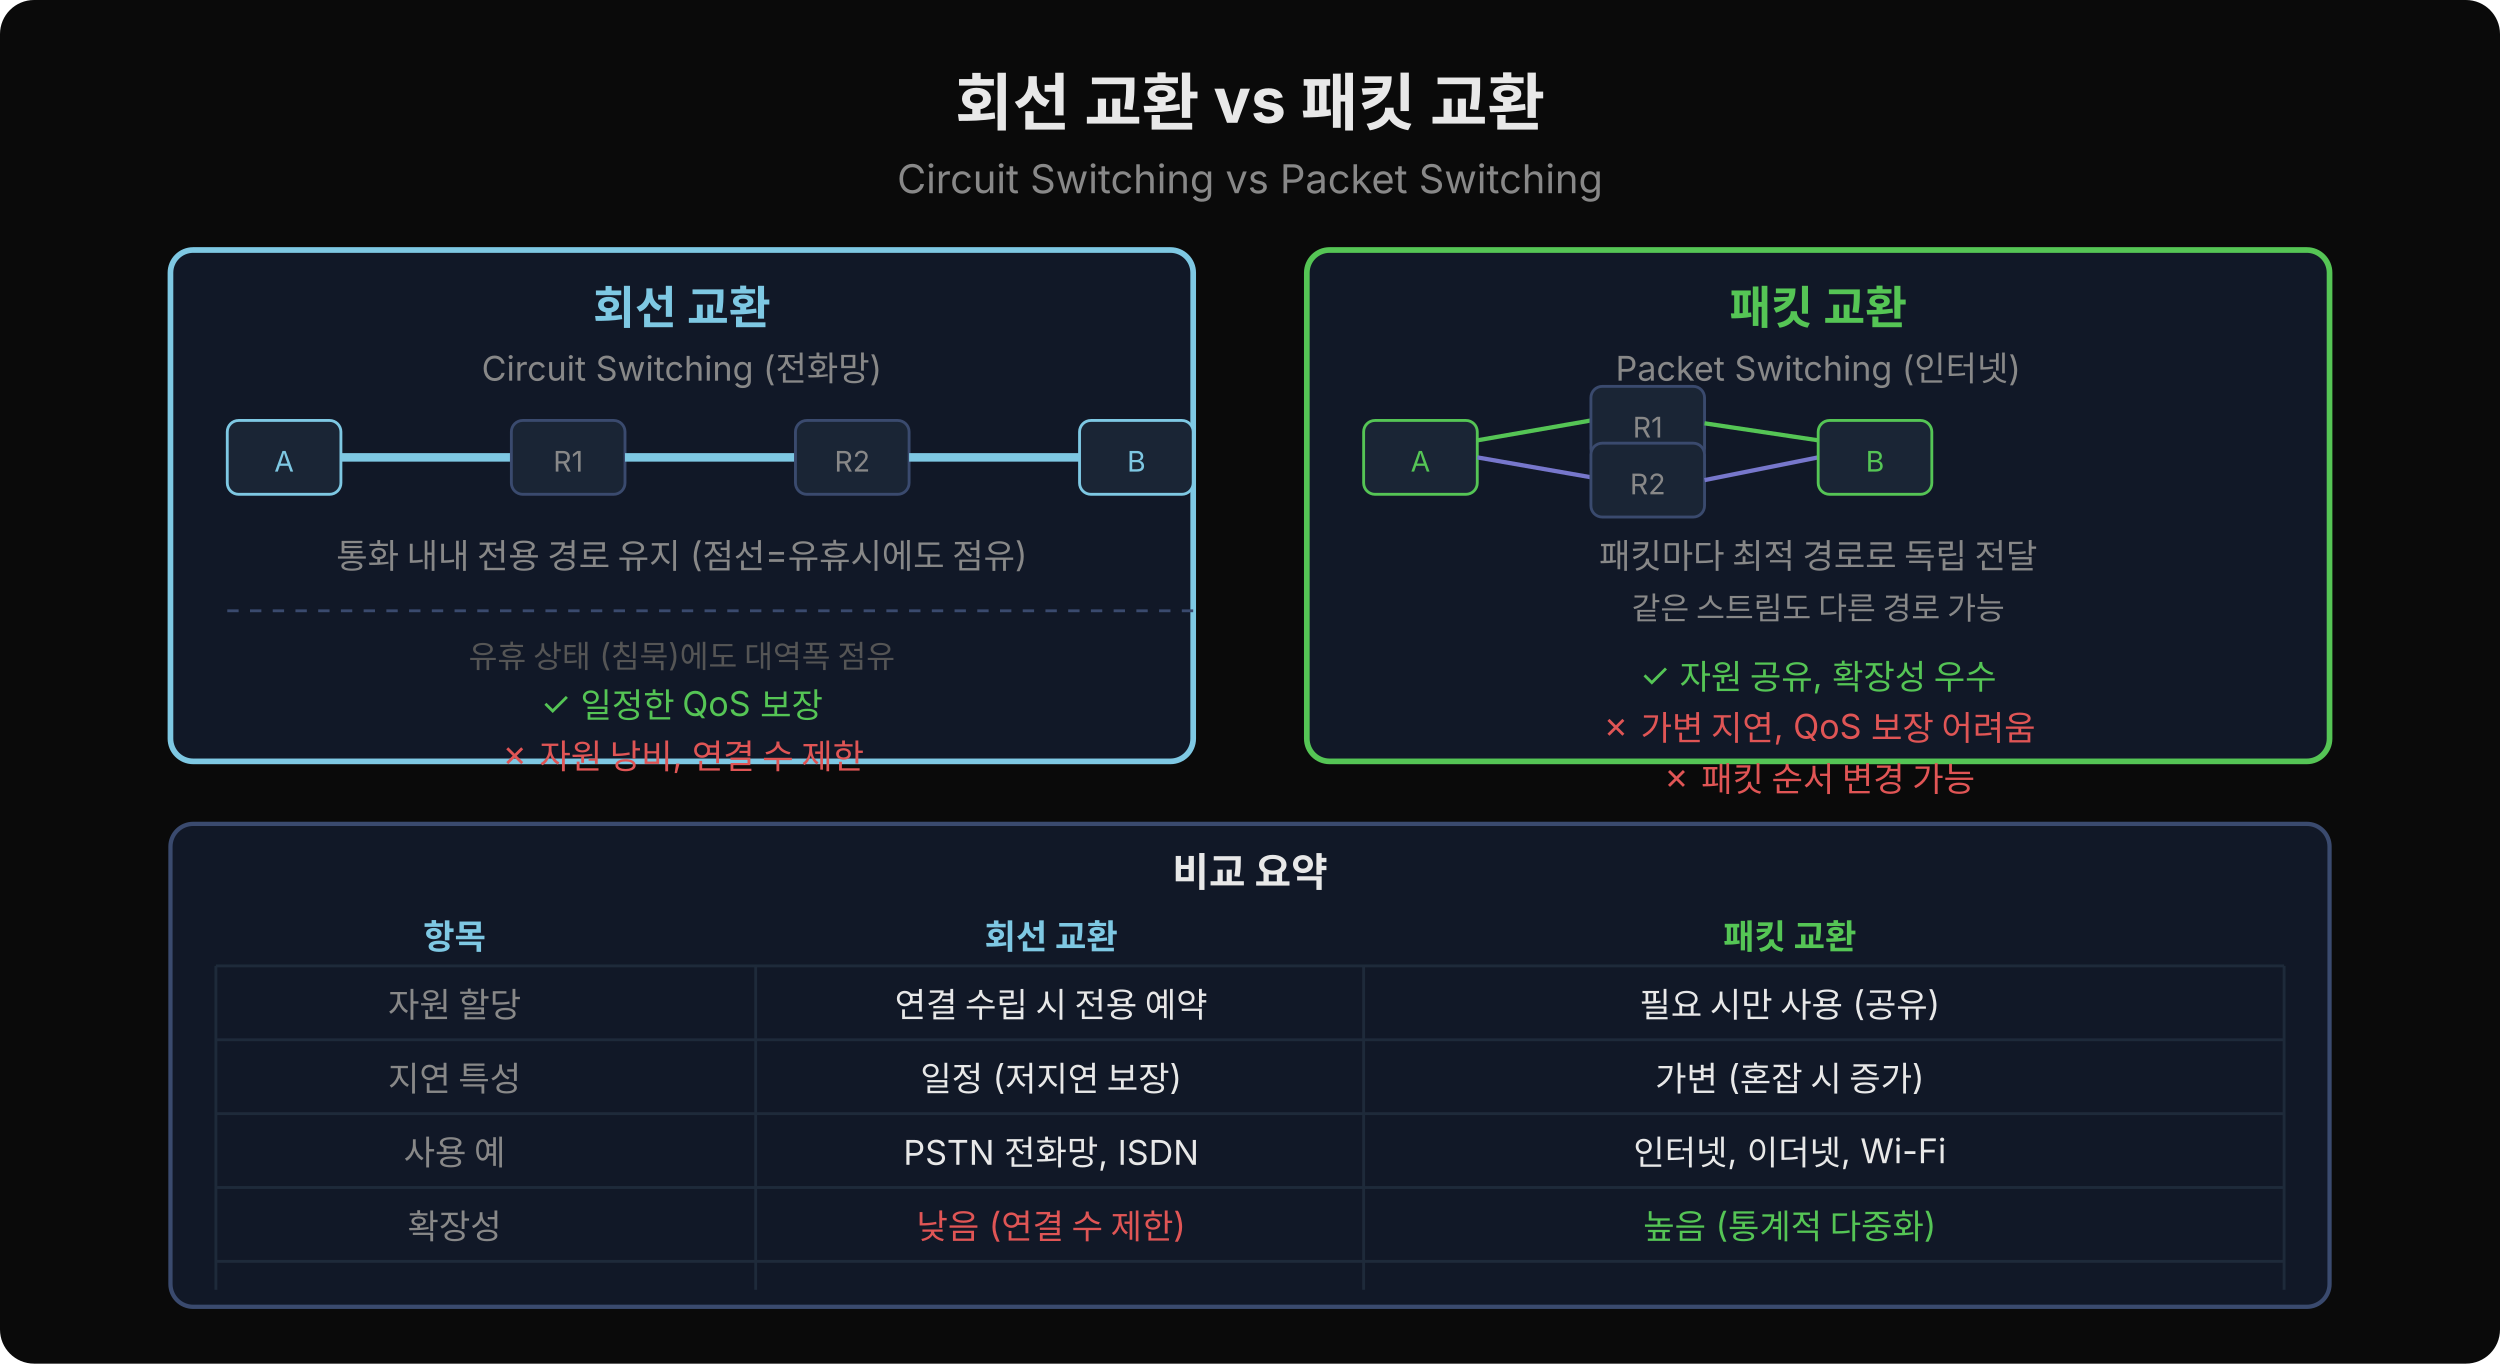
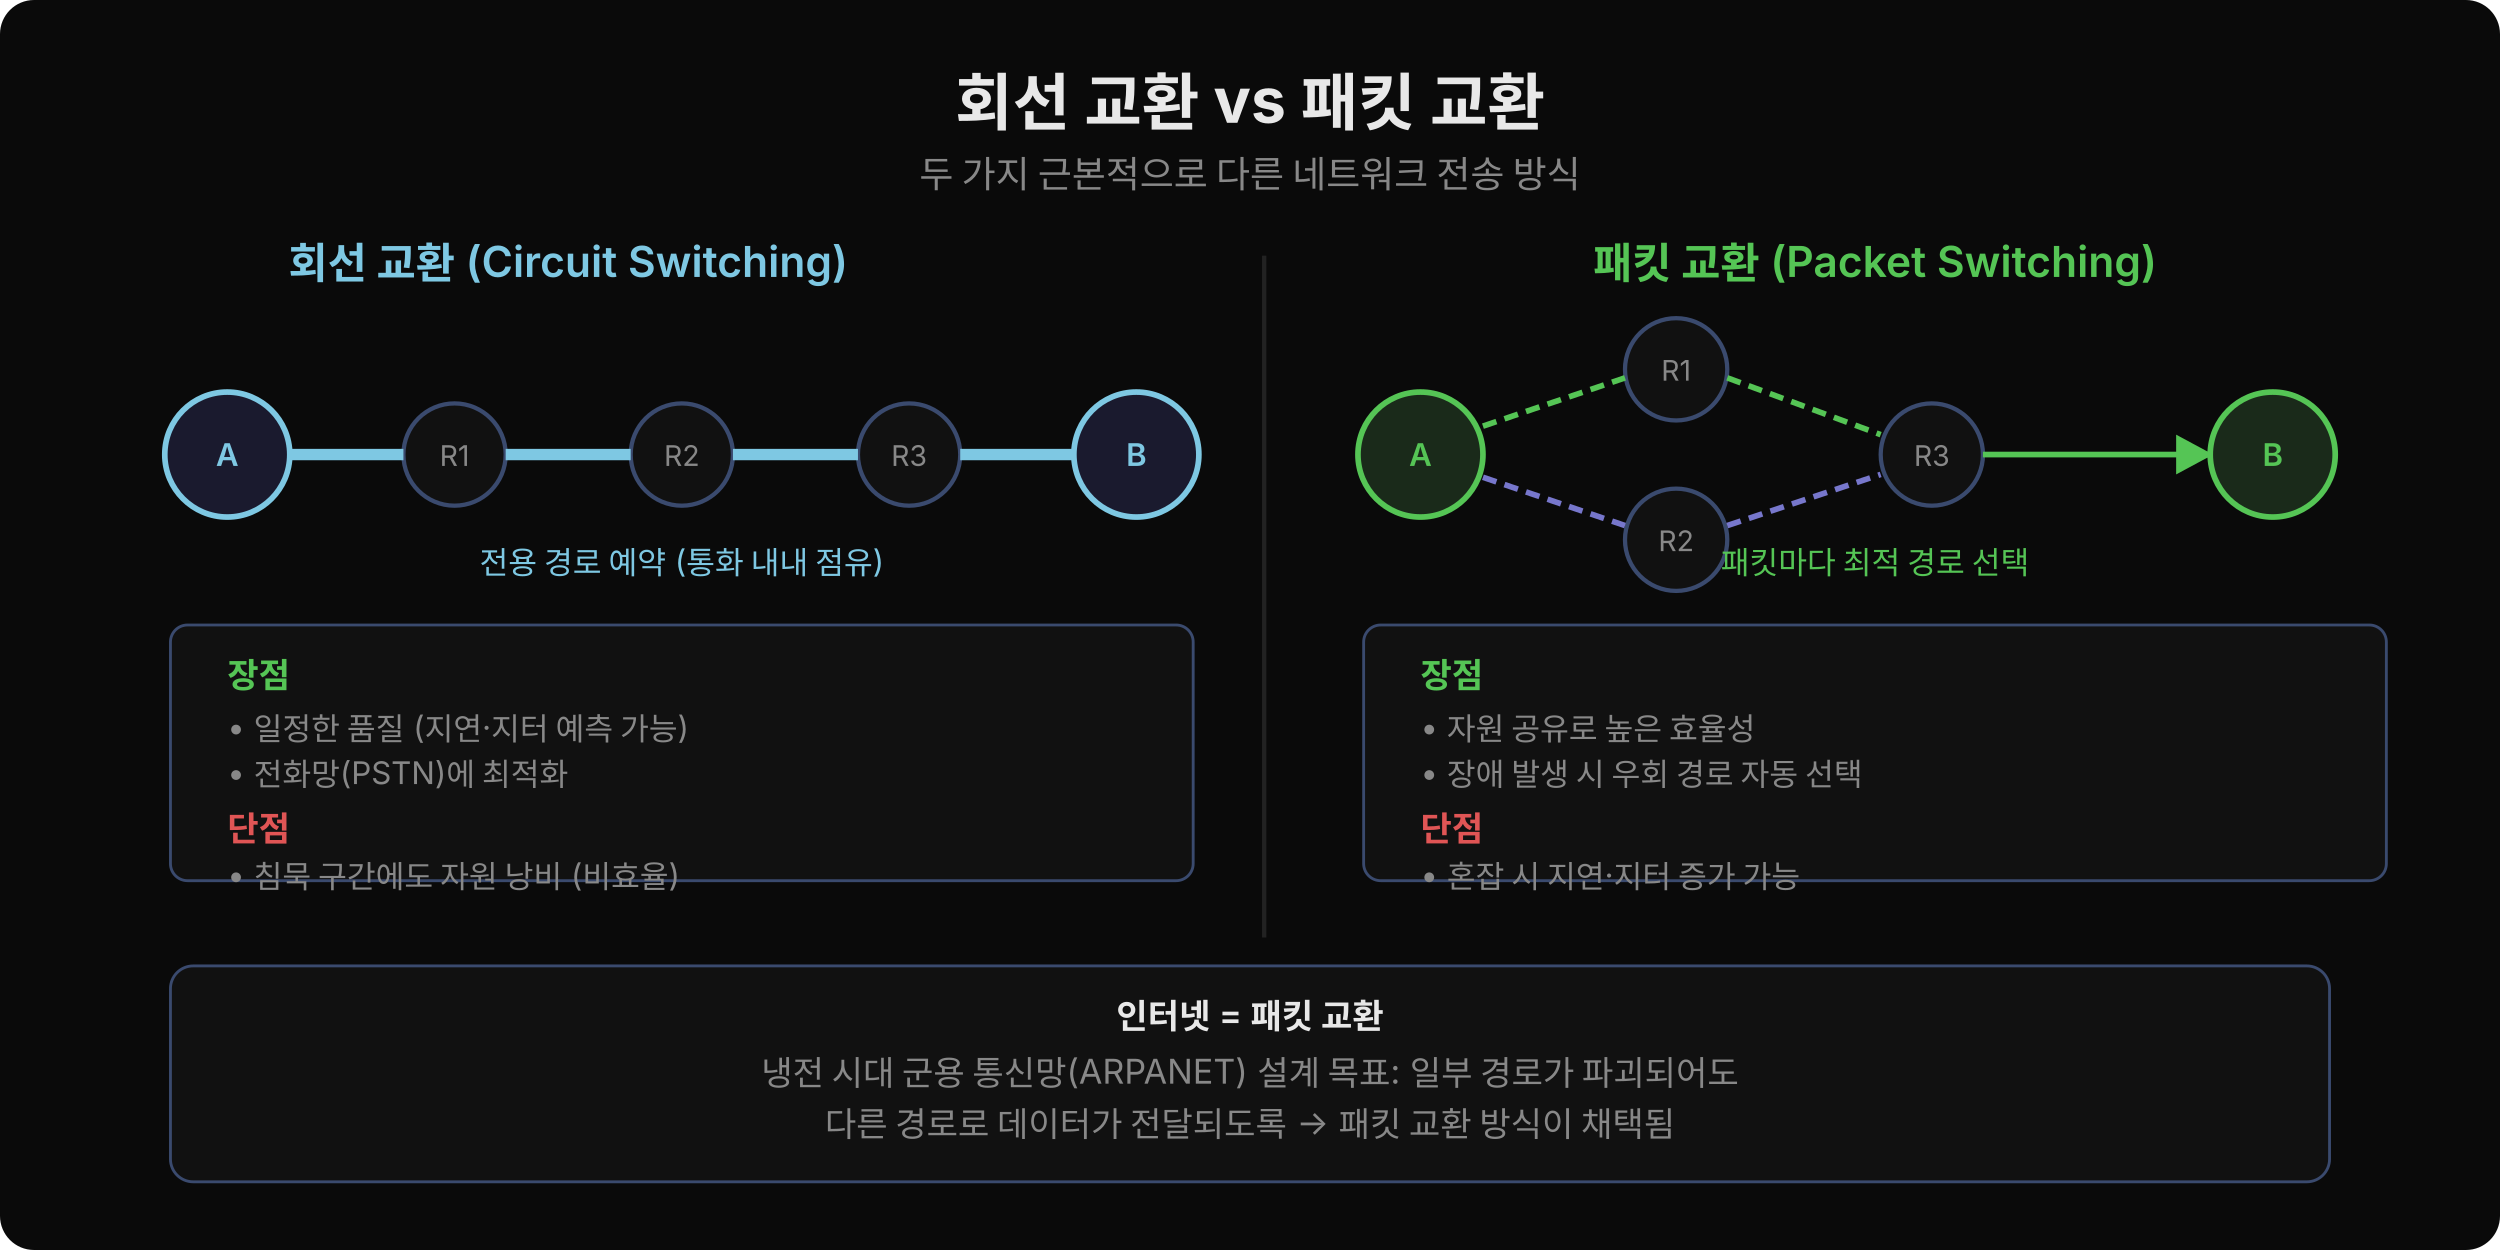
- <svg xmlns="http://www.w3.org/2000/svg" width="880" height="480" viewBox="0 0 880 480">
+ <svg xmlns="http://www.w3.org/2000/svg" width="880" height="440" viewBox="0 0 880 440">
  <defs>
    <marker id="arr" viewBox="0 0 14 14" refX="12" refY="7" markerUnits="userSpaceOnUse" markerWidth="14" markerHeight="14" orient="auto">
      <path d="M 0 0 L 13 7 L 0 14 z" fill="#7ec8e3" />
    </marker>
-     <marker id="arrd" viewBox="0 0 14 14" refX="12" refY="7" markerUnits="userSpaceOnUse" markerWidth="14" markerHeight="14" orient="auto">
-       <path d="M 0 0 L 13 7 L 0 14 z" fill="#e05555" />
+     <marker id="arrg" viewBox="0 0 14 14" refX="12" refY="7" markerUnits="userSpaceOnUse" markerWidth="14" markerHeight="14" orient="auto">
+       <path d="M 0 0 L 13 7 L 0 14 z" fill="#55c555" />
    </marker>
  </defs>
-   <rect width="880" height="480" fill="#0a0a0a" rx="12" />
+   <rect width="880" height="440" fill="#0a0a0a" rx="12" />
  <text x="440" y="44" font-family="'Wanted Sans Variable','Wanted Sans',-apple-system,sans-serif" font-size="22" font-weight="700" fill="#e8e8e8" text-anchor="middle">회선 교환 vs 패킷 교환</text>
-   <text x="440" y="68" font-family="'Wanted Sans Variable','Wanted Sans',-apple-system,sans-serif" font-size="14" fill="#888" text-anchor="middle">Circuit Switching vs Packet Switching</text>
-   <rect x="60" y="88" width="360" height="180" rx="8" fill="#111827" stroke="#7ec8e3" stroke-width="2" />
-   <text x="240" y="114" font-family="'Wanted Sans Variable','Wanted Sans',-apple-system,sans-serif" font-size="16" font-weight="600" fill="#7ec8e3" text-anchor="middle">회선 교환</text>
-   <text x="240" y="134" font-family="'Wanted Sans Variable','Wanted Sans',-apple-system,sans-serif" font-size="12" fill="#888" text-anchor="middle">Circuit Switching (전화망)</text>
-   <rect x="80" y="148" width="40" height="26" rx="4" fill="#1a2535" stroke="#7ec8e3" stroke-width="1" />
-   <text x="100" y="166" font-family="'Wanted Sans Variable','Wanted Sans',-apple-system,sans-serif" font-size="10" fill="#7ec8e3" text-anchor="middle">A</text>
-   <line x1="120" y1="161" x2="180" y2="161" stroke="#7ec8e3" stroke-width="3" />
-   <rect x="180" y="148" width="40" height="26" rx="4" fill="#1a2535" stroke="#3a4a6e" stroke-width="1" />
-   <text x="200" y="166" font-family="'Wanted Sans Variable','Wanted Sans',-apple-system,sans-serif" font-size="10" fill="#888" text-anchor="middle">R1</text>
-   <line x1="220" y1="161" x2="280" y2="161" stroke="#7ec8e3" stroke-width="3" />
-   <rect x="280" y="148" width="40" height="26" rx="4" fill="#1a2535" stroke="#3a4a6e" stroke-width="1" />
-   <text x="300" y="166" font-family="'Wanted Sans Variable','Wanted Sans',-apple-system,sans-serif" font-size="10" fill="#888" text-anchor="middle">R2</text>
-   <line x1="320" y1="161" x2="380" y2="161" stroke="#7ec8e3" stroke-width="3" />
-   <rect x="380" y="148" width="40" height="26" rx="4" fill="#1a2535" stroke="#7ec8e3" stroke-width="1" />
-   <text x="400" y="166" font-family="'Wanted Sans Variable','Wanted Sans',-apple-system,sans-serif" font-size="10" fill="#7ec8e3" text-anchor="middle">B</text>
-   <text x="240" y="200" font-family="'Wanted Sans Variable','Wanted Sans',-apple-system,sans-serif" font-size="12" fill="#888" text-anchor="middle">통화 내내 전용 경로 유지 (점선=유휴시에도 점유)</text>
-   <line x1="80" y1="215" x2="420" y2="215" stroke="#3a4a6e" stroke-width="1" stroke-dasharray="4,4" />
-   <text x="240" y="235" font-family="'Wanted Sans Variable','Wanted Sans',-apple-system,sans-serif" font-size="11" fill="#555" text-anchor="middle">유휴 상태 (침묵)에도 대역폭 점유</text>
-   <text x="240" y="252" font-family="'Wanted Sans Variable','Wanted Sans',-apple-system,sans-serif" font-size="12" fill="#55c555" text-anchor="middle">✓ 일정한 QoS 보장</text>
-   <text x="240" y="270" font-family="'Wanted Sans Variable','Wanted Sans',-apple-system,sans-serif" font-size="12" fill="#e05555" text-anchor="middle">✗ 자원 낭비, 연결 수 제한</text>
-   <rect x="460" y="88" width="360" height="180" rx="8" fill="#111827" stroke="#55c555" stroke-width="2" />
-   <text x="640" y="114" font-family="'Wanted Sans Variable','Wanted Sans',-apple-system,sans-serif" font-size="16" font-weight="600" fill="#55c555" text-anchor="middle">패킷 교환</text>
-   <text x="640" y="134" font-family="'Wanted Sans Variable','Wanted Sans',-apple-system,sans-serif" font-size="12" fill="#888" text-anchor="middle">Packet Switching (인터넷)</text>
-   <rect x="480" y="148" width="40" height="26" rx="4" fill="#1a2535" stroke="#55c555" stroke-width="1" />
-   <text x="500" y="166" font-family="'Wanted Sans Variable','Wanted Sans',-apple-system,sans-serif" font-size="10" fill="#55c555" text-anchor="middle">A</text>
-   <line x1="520" y1="155" x2="560" y2="148" stroke="#55c555" stroke-width="1.5" />
-   <line x1="520" y1="161" x2="560" y2="168" stroke="#7777cc" stroke-width="1.5" />
-   <rect x="560" y="136" width="40" height="26" rx="4" fill="#1a2535" stroke="#3a4a6e" stroke-width="1" />
-   <text x="580" y="154" font-family="'Wanted Sans Variable','Wanted Sans',-apple-system,sans-serif" font-size="10" fill="#888" text-anchor="middle">R1</text>
-   <rect x="560" y="156" width="40" height="26" rx="4" fill="#1a2535" stroke="#3a4a6e" stroke-width="1" />
-   <text x="580" y="174" font-family="'Wanted Sans Variable','Wanted Sans',-apple-system,sans-serif" font-size="10" fill="#888" text-anchor="middle">R2</text>
-   <line x1="600" y1="149" x2="640" y2="155" stroke="#55c555" stroke-width="1.5" />
-   <line x1="600" y1="169" x2="640" y2="161" stroke="#7777cc" stroke-width="1.5" />
-   <rect x="640" y="148" width="40" height="26" rx="4" fill="#1a2535" stroke="#55c555" stroke-width="1" />
-   <text x="660" y="166" font-family="'Wanted Sans Variable','Wanted Sans',-apple-system,sans-serif" font-size="10" fill="#55c555" text-anchor="middle">B</text>
-   <text x="640" y="200" font-family="'Wanted Sans Variable','Wanted Sans',-apple-system,sans-serif" font-size="12" fill="#888" text-anchor="middle">패킷마다 최적 경로로 독립 전달</text>
-   <text x="640" y="218" font-family="'Wanted Sans Variable','Wanted Sans',-apple-system,sans-serif" font-size="11" fill="#888" text-anchor="middle">같은 스트림도 다른 경로 가능</text>
-   <text x="640" y="242" font-family="'Wanted Sans Variable','Wanted Sans',-apple-system,sans-serif" font-size="12" fill="#55c555" text-anchor="middle">✓ 자원 공유, 확장성 우수</text>
-   <text x="640" y="260" font-family="'Wanted Sans Variable','Wanted Sans',-apple-system,sans-serif" font-size="12" fill="#e05555" text-anchor="middle">✗ 가변 지연, QoS 보장 어려움</text>
-   <text x="640" y="278" font-family="'Wanted Sans Variable','Wanted Sans',-apple-system,sans-serif" font-size="12" fill="#e05555" text-anchor="middle">✗ 패킷 순서 변경 가능</text>
-   <rect x="60" y="290" width="760" height="170" rx="8" fill="#111827" stroke="#3a4a6e" stroke-width="1.5" />
-   <text x="440" y="312" font-family="'Wanted Sans Variable','Wanted Sans',-apple-system,sans-serif" font-size="14" font-weight="600" fill="#e8e8e8" text-anchor="middle">비교 요약</text>
-   <text x="160" y="334" font-family="'Wanted Sans Variable','Wanted Sans',-apple-system,sans-serif" font-size="12" font-weight="600" fill="#7ec8e3" text-anchor="middle">항목</text>
-   <text x="370" y="334" font-family="'Wanted Sans Variable','Wanted Sans',-apple-system,sans-serif" font-size="12" font-weight="600" fill="#7ec8e3" text-anchor="middle">회선 교환</text>
-   <text x="630" y="334" font-family="'Wanted Sans Variable','Wanted Sans',-apple-system,sans-serif" font-size="12" font-weight="600" fill="#55c555" text-anchor="middle">패킷 교환</text>
-   <line x1="76" y1="340" x2="804" y2="340" stroke="#1e2a3a" stroke-width="1" />
-   <text x="160" y="358" font-family="'Wanted Sans Variable','Wanted Sans',-apple-system,sans-serif" font-size="12" fill="#888" text-anchor="middle">자원 할당</text>
-   <text x="370" y="358" font-family="'Wanted Sans Variable','Wanted Sans',-apple-system,sans-serif" font-size="12" fill="#e8e8e8" text-anchor="middle">연결 수립 시 전용 예약</text>
-   <text x="630" y="358" font-family="'Wanted Sans Variable','Wanted Sans',-apple-system,sans-serif" font-size="12" fill="#e8e8e8" text-anchor="middle">필요 시만 사용 (공유)</text>
-   <line x1="76" y1="366" x2="804" y2="366" stroke="#1e2a3a" stroke-width="1" />
-   <text x="160" y="384" font-family="'Wanted Sans Variable','Wanted Sans',-apple-system,sans-serif" font-size="12" fill="#888" text-anchor="middle">지연 특성</text>
-   <text x="370" y="384" font-family="'Wanted Sans Variable','Wanted Sans',-apple-system,sans-serif" font-size="12" fill="#e8e8e8" text-anchor="middle">일정 (저지연 보장)</text>
-   <text x="630" y="384" font-family="'Wanted Sans Variable','Wanted Sans',-apple-system,sans-serif" font-size="12" fill="#e8e8e8" text-anchor="middle">가변 (혼잡 시 증가)</text>
-   <line x1="76" y1="392" x2="804" y2="392" stroke="#1e2a3a" stroke-width="1" />
-   <text x="160" y="410" font-family="'Wanted Sans Variable','Wanted Sans',-apple-system,sans-serif" font-size="12" fill="#888" text-anchor="middle">사용 예</text>
-   <text x="370" y="410" font-family="'Wanted Sans Variable','Wanted Sans',-apple-system,sans-serif" font-size="12" fill="#e8e8e8" text-anchor="middle">PSTN 전화망, ISDN</text>
-   <text x="630" y="410" font-family="'Wanted Sans Variable','Wanted Sans',-apple-system,sans-serif" font-size="12" fill="#e8e8e8" text-anchor="middle">인터넷, 이더넷, Wi-Fi</text>
-   <line x1="76" y1="418" x2="804" y2="418" stroke="#1e2a3a" stroke-width="1" />
-   <text x="160" y="436" font-family="'Wanted Sans Variable','Wanted Sans',-apple-system,sans-serif" font-size="12" fill="#888" text-anchor="middle">확장성</text>
-   <text x="370" y="436" font-family="'Wanted Sans Variable','Wanted Sans',-apple-system,sans-serif" font-size="12" fill="#e05555" text-anchor="middle">낮음 (연결 수 제한)</text>
-   <text x="630" y="436" font-family="'Wanted Sans Variable','Wanted Sans',-apple-system,sans-serif" font-size="12" fill="#55c555" text-anchor="middle">높음 (통계적 다중화)</text>
-   <line x1="76" y1="444" x2="804" y2="444" stroke="#1e2a3a" stroke-width="1" />
-   <line x1="76" y1="340" x2="76" y2="454" stroke="#1e2a3a" stroke-width="1" />
-   <line x1="266" y1="340" x2="266" y2="454" stroke="#1e2a3a" stroke-width="1" />
-   <line x1="480" y1="340" x2="480" y2="454" stroke="#1e2a3a" stroke-width="1" />
-   <line x1="804" y1="340" x2="804" y2="454" stroke="#1e2a3a" stroke-width="1" />
+   <text x="440" y="66" font-family="'Wanted Sans Variable','Wanted Sans',-apple-system,sans-serif" font-size="13" fill="#888" text-anchor="middle">두 가지 근본적으로 다른 네트워크 전송 방식</text>
+   <text x="200" y="98" font-family="'Wanted Sans Variable','Wanted Sans',-apple-system,sans-serif" font-size="15" font-weight="600" fill="#7ec8e3" text-anchor="middle">회선 교환 (Circuit Switching)</text>
+   <circle cx="80" cy="160" r="22" fill="#1a1a2e" stroke="#7ec8e3" stroke-width="2" />
+   <text x="80" y="164" font-family="'Wanted Sans Variable','Wanted Sans',-apple-system,sans-serif" font-size="11" font-weight="600" fill="#7ec8e3" text-anchor="middle">A</text>
+   <circle cx="160" cy="160" r="18" fill="#111" stroke="#3a4a6e" stroke-width="1.5" />
+   <text x="160" y="164" font-family="'Wanted Sans Variable','Wanted Sans',-apple-system,sans-serif" font-size="10" fill="#888" text-anchor="middle">R1</text>
+   <circle cx="240" cy="160" r="18" fill="#111" stroke="#3a4a6e" stroke-width="1.5" />
+   <text x="240" y="164" font-family="'Wanted Sans Variable','Wanted Sans',-apple-system,sans-serif" font-size="10" fill="#888" text-anchor="middle">R2</text>
+   <circle cx="320" cy="160" r="18" fill="#111" stroke="#3a4a6e" stroke-width="1.5" />
+   <text x="320" y="164" font-family="'Wanted Sans Variable','Wanted Sans',-apple-system,sans-serif" font-size="10" fill="#888" text-anchor="middle">R3</text>
+   <circle cx="400" cy="160" r="22" fill="#1a1a2e" stroke="#7ec8e3" stroke-width="2" />
+   <text x="400" y="164" font-family="'Wanted Sans Variable','Wanted Sans',-apple-system,sans-serif" font-size="11" font-weight="600" fill="#7ec8e3" text-anchor="middle">B</text>
+   <line x1="102" y1="160" x2="142" y2="160" stroke="#7ec8e3" stroke-width="4" />
+   <line x1="178" y1="160" x2="222" y2="160" stroke="#7ec8e3" stroke-width="4" />
+   <line x1="258" y1="160" x2="302" y2="160" stroke="#7ec8e3" stroke-width="4" />
+   <line x1="338" y1="160" x2="378" y2="160" stroke="#7ec8e3" stroke-width="4" />
+   <text x="240" y="202" font-family="'Wanted Sans Variable','Wanted Sans',-apple-system,sans-serif" font-size="11" fill="#7ec8e3" text-anchor="middle">전용 경로 예약 (통화 내내 점유)</text>
+   <rect x="60" y="220" width="360" height="90" rx="6" fill="#111" stroke="#3a4a6e" stroke-width="1" />
+   <text x="80" y="242" font-family="'Wanted Sans Variable','Wanted Sans',-apple-system,sans-serif" font-size="12" font-weight="600" fill="#55c555">장점</text>
+   <text x="80" y="260" font-family="'Wanted Sans Variable','Wanted Sans',-apple-system,sans-serif" font-size="11" fill="#888">• 일정한 품질 (지연·지터 예측 가능)</text>
+   <text x="80" y="276" font-family="'Wanted Sans Variable','Wanted Sans',-apple-system,sans-serif" font-size="11" fill="#888">• 전화망(PSTN)에 최적화</text>
+   <text x="80" y="296" font-family="'Wanted Sans Variable','Wanted Sans',-apple-system,sans-serif" font-size="12" font-weight="600" fill="#e05555">단점</text>
+   <text x="80" y="312" font-family="'Wanted Sans Variable','Wanted Sans',-apple-system,sans-serif" font-size="11" fill="#888">• 침묵 구간에도 자원 낭비 (비효율)</text>
+   <text x="660" y="98" font-family="'Wanted Sans Variable','Wanted Sans',-apple-system,sans-serif" font-size="15" font-weight="600" fill="#55c555" text-anchor="middle">패킷 교환 (Packet Switching)</text>
+   <circle cx="500" cy="160" r="22" fill="#1a2a1a" stroke="#55c555" stroke-width="2" />
+   <text x="500" y="164" font-family="'Wanted Sans Variable','Wanted Sans',-apple-system,sans-serif" font-size="11" font-weight="600" fill="#55c555" text-anchor="middle">A</text>
+   <circle cx="590" cy="130" r="18" fill="#111" stroke="#3a4a6e" stroke-width="1.5" />
+   <text x="590" y="134" font-family="'Wanted Sans Variable','Wanted Sans',-apple-system,sans-serif" font-size="10" fill="#888" text-anchor="middle">R1</text>
+   <circle cx="590" cy="190" r="18" fill="#111" stroke="#3a4a6e" stroke-width="1.5" />
+   <text x="590" y="194" font-family="'Wanted Sans Variable','Wanted Sans',-apple-system,sans-serif" font-size="10" fill="#888" text-anchor="middle">R2</text>
+   <circle cx="680" cy="160" r="18" fill="#111" stroke="#3a4a6e" stroke-width="1.5" />
+   <text x="680" y="164" font-family="'Wanted Sans Variable','Wanted Sans',-apple-system,sans-serif" font-size="10" fill="#888" text-anchor="middle">R3</text>
+   <circle cx="800" cy="160" r="22" fill="#1a2a1a" stroke="#55c555" stroke-width="2" />
+   <text x="800" y="164" font-family="'Wanted Sans Variable','Wanted Sans',-apple-system,sans-serif" font-size="11" font-weight="600" fill="#55c555" text-anchor="middle">B</text>
+   <line x1="522" y1="150" x2="572" y2="133" stroke="#55c555" stroke-width="2" stroke-dasharray="5,3" />
+   <line x1="608" y1="133" x2="662" y2="153" stroke="#55c555" stroke-width="2" stroke-dasharray="5,3" />
+   <line x1="522" y1="168" x2="572" y2="185" stroke="#7777cc" stroke-width="2" stroke-dasharray="5,3" />
+   <line x1="608" y1="185" x2="662" y2="167" stroke="#7777cc" stroke-width="2" stroke-dasharray="5,3" />
+   <line x1="698" y1="160" x2="778" y2="160" stroke="#55c555" stroke-width="2" marker-end="url(#arrg)" />
+   <text x="660" y="202" font-family="'Wanted Sans Variable','Wanted Sans',-apple-system,sans-serif" font-size="11" fill="#55c555" text-anchor="middle">패킷마다 최적 경로 선택</text>
+   <rect x="480" y="220" width="360" height="90" rx="6" fill="#111" stroke="#3a4a6e" stroke-width="1" />
+   <text x="500" y="242" font-family="'Wanted Sans Variable','Wanted Sans',-apple-system,sans-serif" font-size="12" font-weight="600" fill="#55c555">장점</text>
+   <text x="500" y="260" font-family="'Wanted Sans Variable','Wanted Sans',-apple-system,sans-serif" font-size="11" fill="#888">• 자원 공유로 높은 효율성</text>
+   <text x="500" y="276" font-family="'Wanted Sans Variable','Wanted Sans',-apple-system,sans-serif" font-size="11" fill="#888">• 장애 발생 시 우회 경로 자동 선택</text>
+   <text x="500" y="296" font-family="'Wanted Sans Variable','Wanted Sans',-apple-system,sans-serif" font-size="12" font-weight="600" fill="#e05555">단점</text>
+   <text x="500" y="312" font-family="'Wanted Sans Variable','Wanted Sans',-apple-system,sans-serif" font-size="11" fill="#888">• 혼잡 시 지연·지터 증가 가능</text>
+   <line x1="445" y1="90" x2="445" y2="330" stroke="#222" stroke-width="1.5" />
+   <rect x="60" y="340" width="760" height="76" rx="8" fill="#111" stroke="#3a4a6e" stroke-width="1" />
+   <text x="440" y="362" font-family="'Wanted Sans Variable','Wanted Sans',-apple-system,sans-serif" font-size="12" fill="#e8e8e8" font-weight="600" text-anchor="middle">인터넷 = 패킷 교환</text>
+   <text x="440" y="382" font-family="'Wanted Sans Variable','Wanted Sans',-apple-system,sans-serif" font-size="12" fill="#888" text-anchor="middle">냉전 시대 군용 통신망(ARPANET) 설계 목표: 일부 경로가 파괴되어도</text>
+   <text x="440" y="400" font-family="'Wanted Sans Variable','Wanted Sans',-apple-system,sans-serif" font-size="12" fill="#888" text-anchor="middle">다른 경로로 데이터가 전달되도록 → 패킷 교환 방식이 채택됨</text>
</svg>
